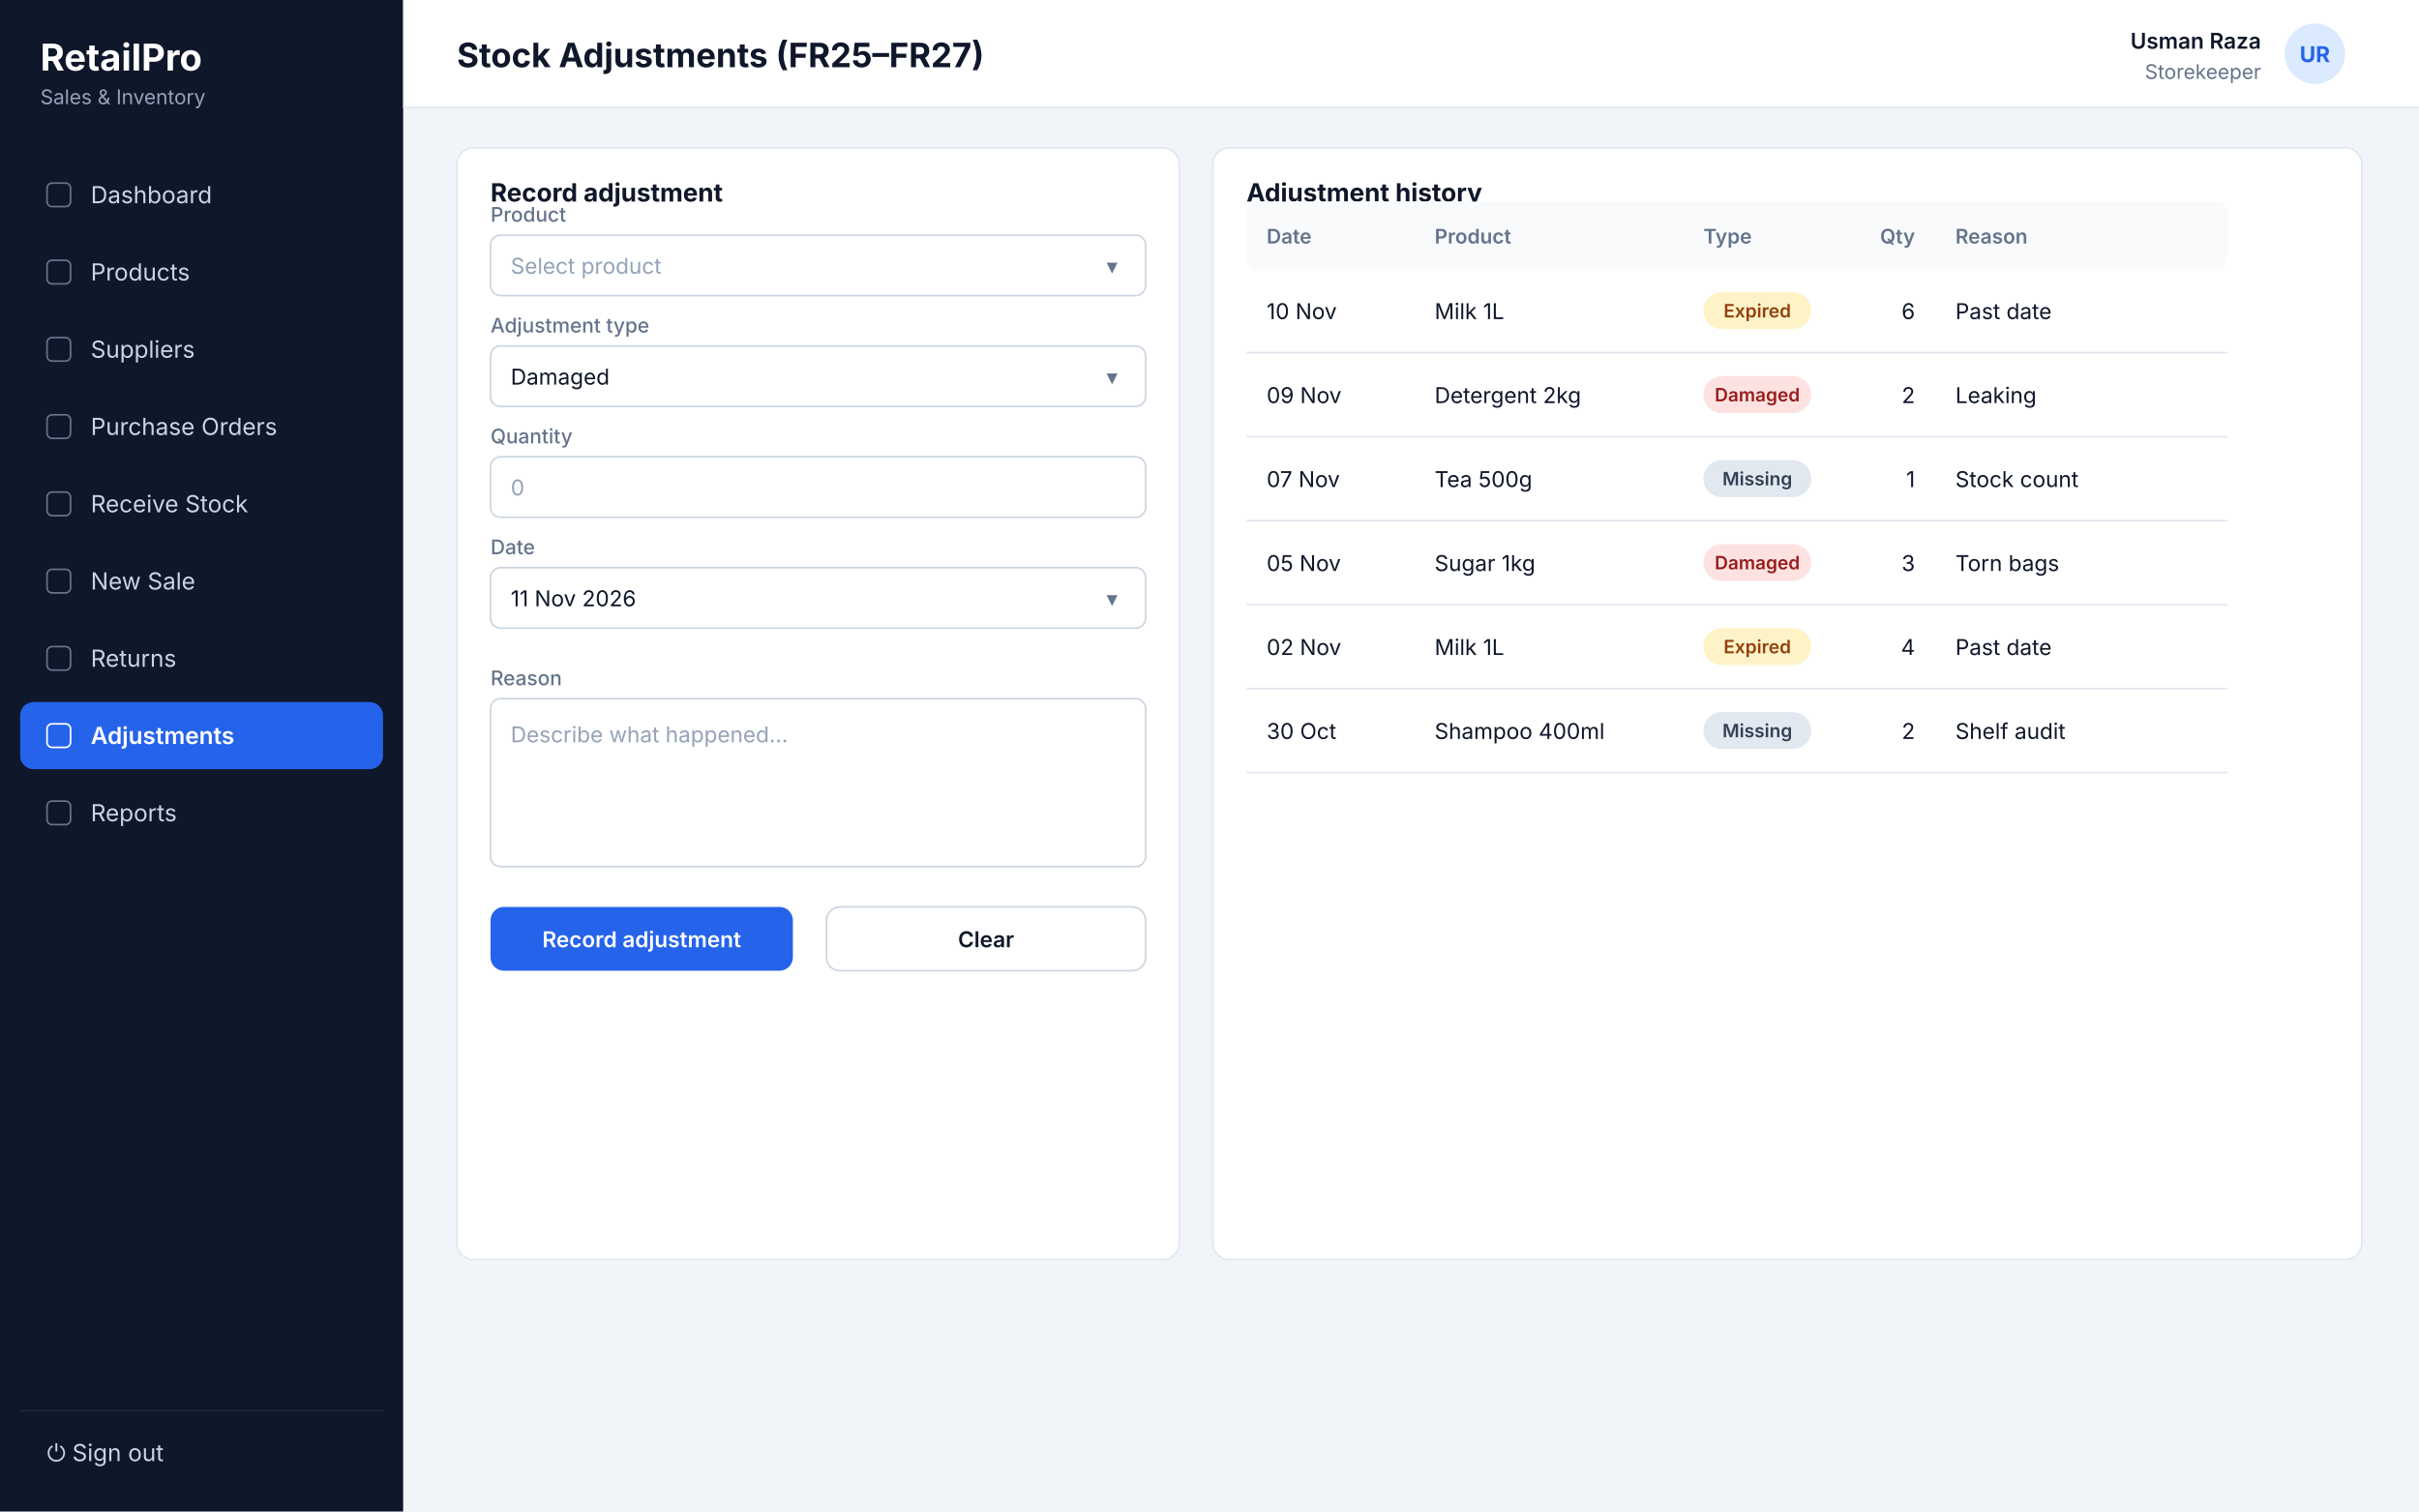
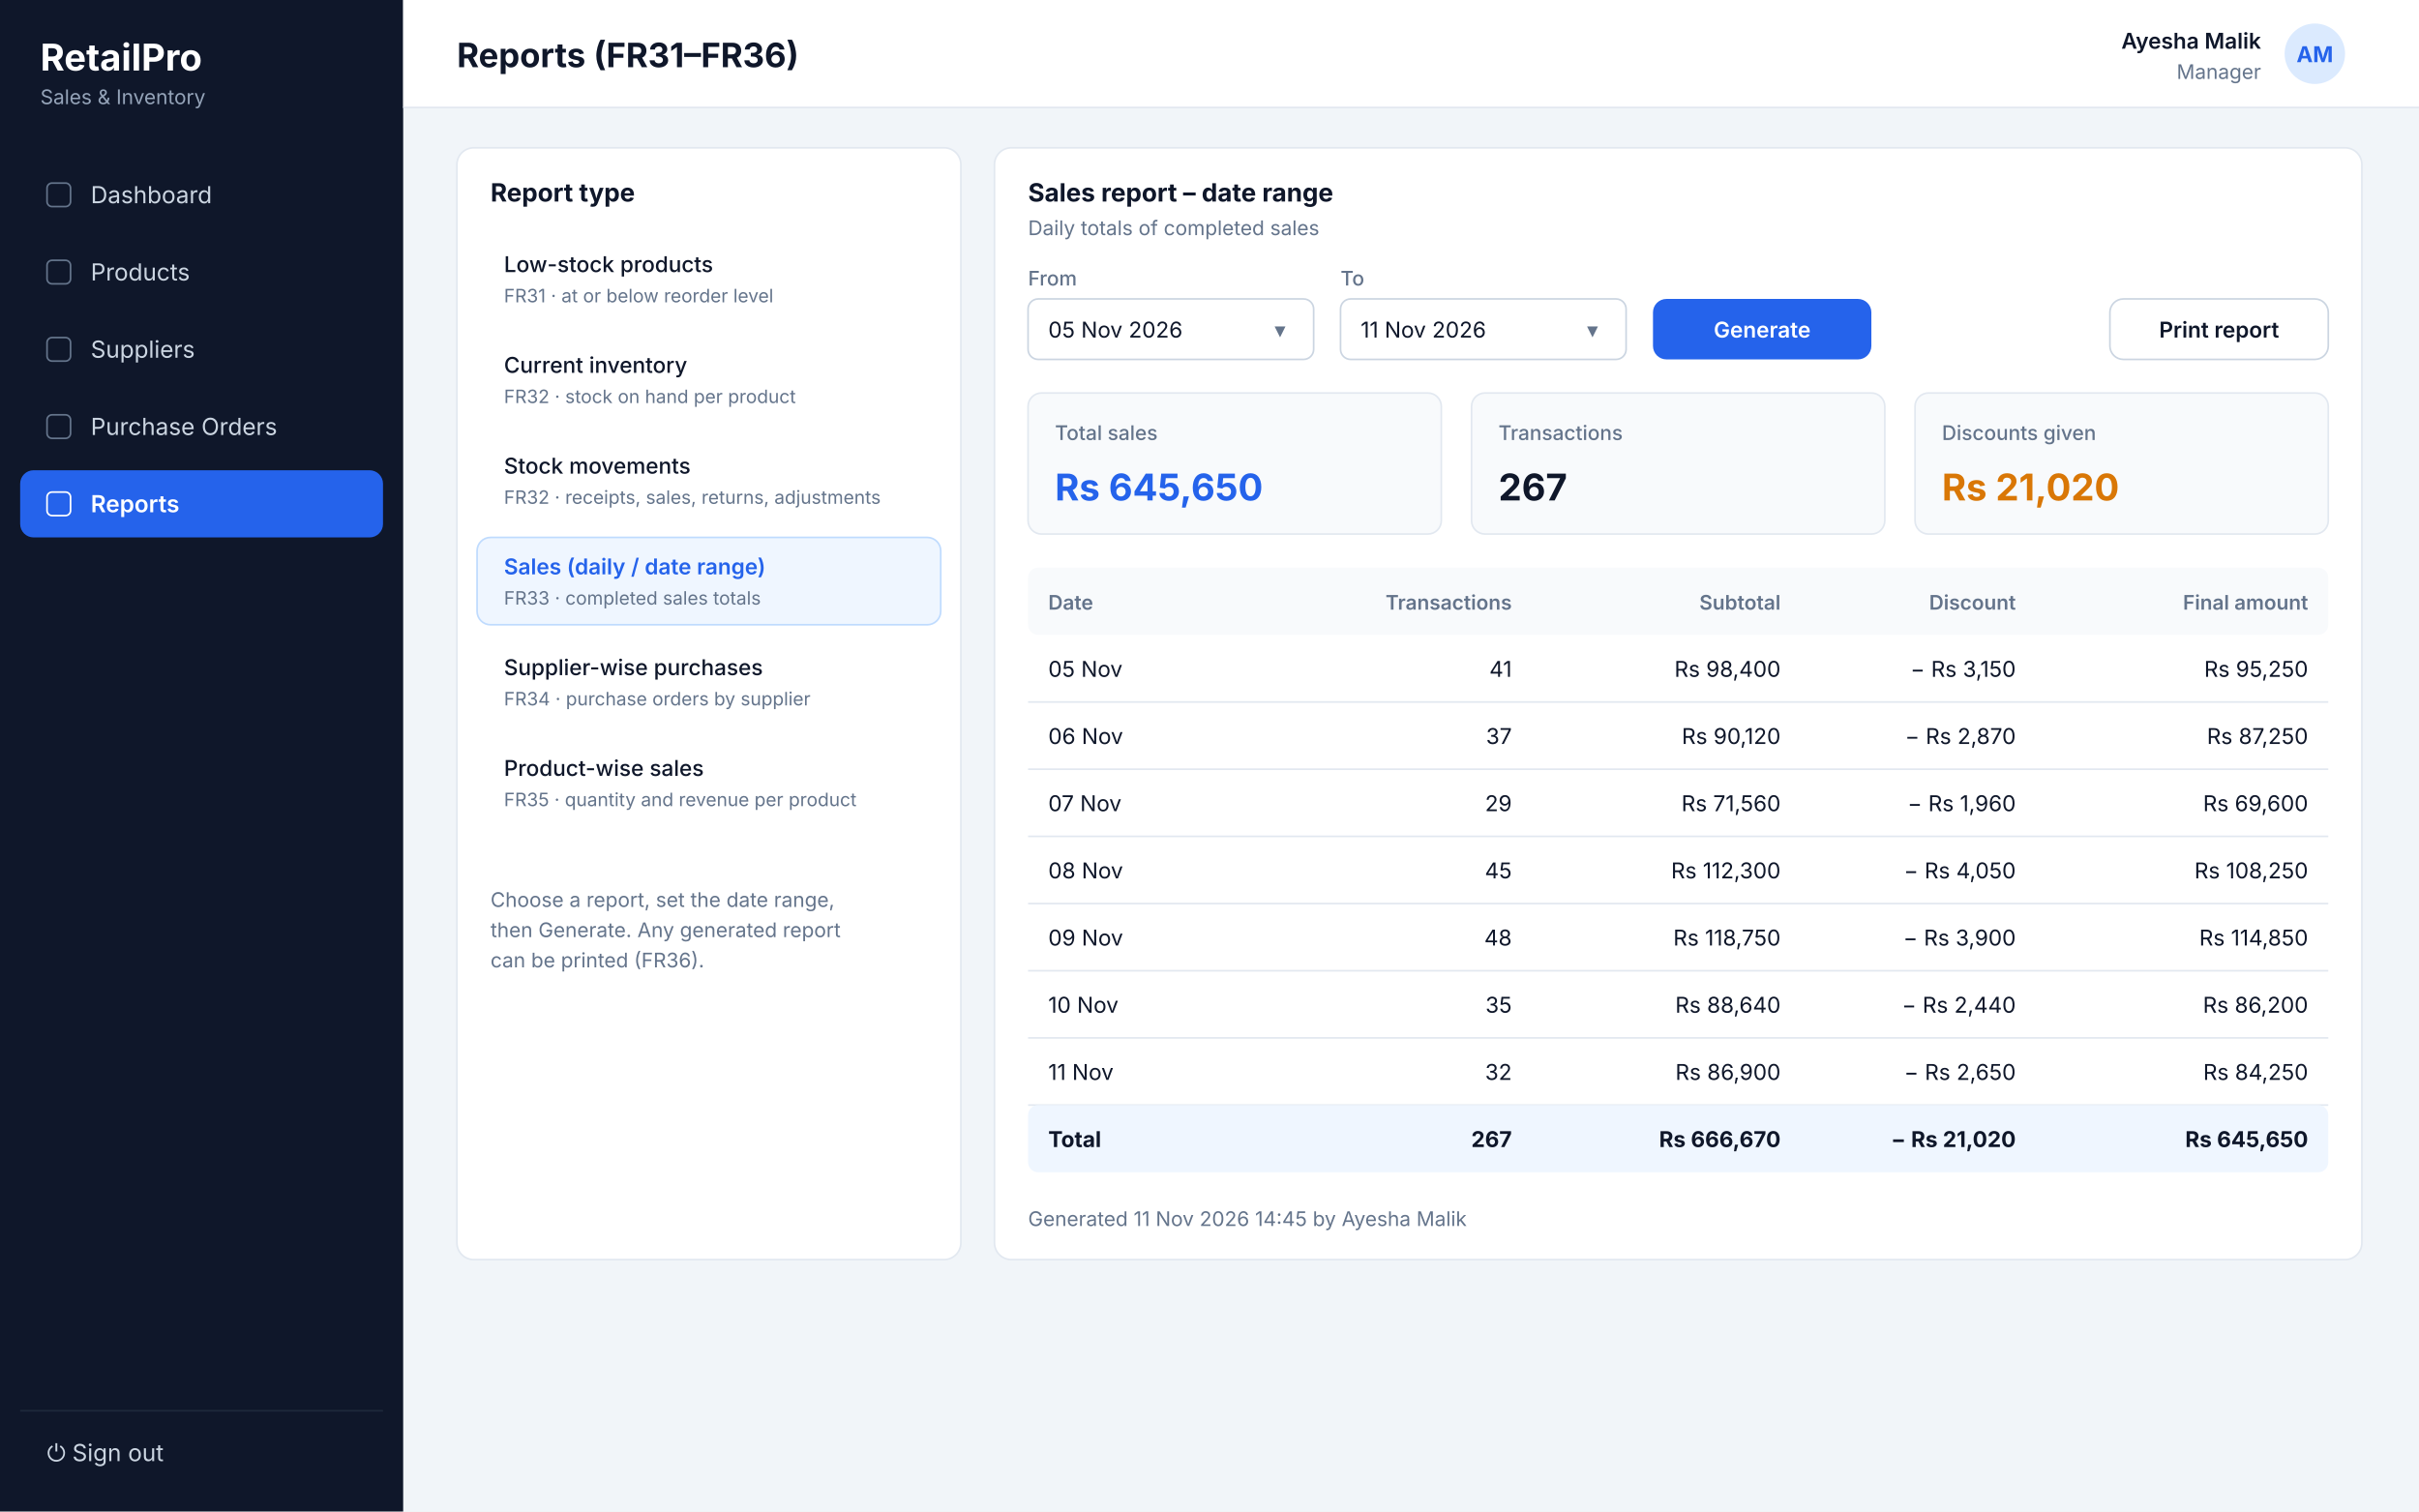
<svg xmlns="http://www.w3.org/2000/svg" width="1440" height="900" viewBox="0 0 1440 900">
  <rect x="0" y="0" width="1440" height="900" rx="0" fill="#F1F5F9" />
  <rect x="0" y="0" width="240" height="900" rx="0" fill="#0F172A" />
  <text x="24" y="42" font-family="Inter, Arial, sans-serif" font-size="22" font-weight="700" fill="#fff" text-anchor="start">RetailPro</text>
  <text x="24" y="62" font-family="Inter, Arial, sans-serif" font-size="12" font-weight="400" fill="#94A3B8" text-anchor="start">Sales &amp; Inventory</text>
  <rect x="28" y="109" width="14" height="14" rx="3" fill="none" stroke="#64748B" />
  <text x="54" y="121" font-family="Inter, Arial, sans-serif" font-size="14" font-weight="400" fill="#CBD5E1" text-anchor="start">Dashboard</text>
  <rect x="28" y="155" width="14" height="14" rx="3" fill="none" stroke="#64748B" />
  <text x="54" y="167" font-family="Inter, Arial, sans-serif" font-size="14" font-weight="400" fill="#CBD5E1" text-anchor="start">Products</text>
  <rect x="28" y="201" width="14" height="14" rx="3" fill="none" stroke="#64748B" />
  <text x="54" y="213" font-family="Inter, Arial, sans-serif" font-size="14" font-weight="400" fill="#CBD5E1" text-anchor="start">Suppliers</text>
  <rect x="28" y="247" width="14" height="14" rx="3" fill="none" stroke="#64748B" />
  <text x="54" y="259" font-family="Inter, Arial, sans-serif" font-size="14" font-weight="400" fill="#CBD5E1" text-anchor="start">Purchase Orders</text>
-   <rect x="28" y="293" width="14" height="14" rx="3" fill="none" stroke="#64748B" />
-   <text x="54" y="305" font-family="Inter, Arial, sans-serif" font-size="14" font-weight="400" fill="#CBD5E1" text-anchor="start">Receive Stock</text>
-   <rect x="28" y="339" width="14" height="14" rx="3" fill="none" stroke="#64748B" />
-   <text x="54" y="351" font-family="Inter, Arial, sans-serif" font-size="14" font-weight="400" fill="#CBD5E1" text-anchor="start">New Sale</text>
-   <rect x="28" y="385" width="14" height="14" rx="3" fill="none" stroke="#64748B" />
-   <text x="54" y="397" font-family="Inter, Arial, sans-serif" font-size="14" font-weight="400" fill="#CBD5E1" text-anchor="start">Returns</text>
-   <rect x="12" y="418" width="216" height="40" rx="8" fill="#2563EB" />
-   <rect x="28" y="431" width="14" height="14" rx="3" fill="none" stroke="#fff" />
-   <text x="54" y="443" font-family="Inter, Arial, sans-serif" font-size="14" font-weight="600" fill="#fff" text-anchor="start">Adjustments</text>
-   <rect x="28" y="477" width="14" height="14" rx="3" fill="none" stroke="#64748B" />
-   <text x="54" y="489" font-family="Inter, Arial, sans-serif" font-size="14" font-weight="400" fill="#CBD5E1" text-anchor="start">Reports</text>
+   <rect x="12" y="280" width="216" height="40" rx="8" fill="#2563EB" />
+   <rect x="28" y="293" width="14" height="14" rx="3" fill="none" stroke="#fff" />
+   <text x="54" y="305" font-family="Inter, Arial, sans-serif" font-size="14" font-weight="600" fill="#fff" text-anchor="start">Reports</text>
  <line x1="12" y1="840" x2="228" y2="840" stroke="#1E293B" />
  <text x="28" y="870" font-family="Inter, Arial, sans-serif" font-size="14" font-weight="400" fill="#CBD5E1" text-anchor="start">⏻  Sign out</text>
  <rect x="240" y="0" width="1200" height="64" rx="0" fill="#fff" />
  <line x1="240" y1="64" x2="1440" y2="64" stroke="#E2E8F0" />
-   <text x="272" y="40" font-family="Inter, Arial, sans-serif" font-size="20" font-weight="700" fill="#0F172A" text-anchor="start">Stock Adjustments (FR25–FR27)</text>
+   <text x="272" y="40" font-family="Inter, Arial, sans-serif" font-size="20" font-weight="700" fill="#0F172A" text-anchor="start">Reports (FR31–FR36)</text>
  <circle cx="1378" cy="32" r="18" fill="#DBEAFE" />
-   <text x="1378" y="37" font-family="Inter, Arial, sans-serif" font-size="13" font-weight="700" fill="#2563EB" text-anchor="middle">UR</text>
-   <text x="1346" y="29" font-family="Inter, Arial, sans-serif" font-size="13" font-weight="600" fill="#0F172A" text-anchor="end">Usman Raza</text>
-   <text x="1346" y="47" font-family="Inter, Arial, sans-serif" font-size="12" font-weight="400" fill="#64748B" text-anchor="end">Storekeeper</text>
-   <rect x="272" y="88" width="430" height="662" rx="10" fill="#fff" stroke="#E2E8F0" />
-   <text x="292" y="120" font-family="Inter, Arial, sans-serif" font-size="15" font-weight="700" fill="#0F172A" text-anchor="start">Record adjustment</text>
-   <text x="292" y="132" font-family="Inter, Arial, sans-serif" font-size="12" font-weight="500" fill="#64748B" text-anchor="start">Product</text>
-   <rect x="292" y="140" width="390" height="36" rx="6" fill="#fff" stroke="#CBD5E1" />
-   <text x="304" y="163" font-family="Inter, Arial, sans-serif" font-size="13" font-weight="400" fill="#94A3B8" text-anchor="start">Select product</text>
-   <text x="662" y="163" font-family="Inter, Arial, sans-serif" font-size="13" font-weight="400" fill="#64748B" text-anchor="middle">▾</text>
-   <text x="292" y="198" font-family="Inter, Arial, sans-serif" font-size="12" font-weight="500" fill="#64748B" text-anchor="start">Adjustment type</text>
-   <rect x="292" y="206" width="390" height="36" rx="6" fill="#fff" stroke="#CBD5E1" />
-   <text x="304" y="229" font-family="Inter, Arial, sans-serif" font-size="13" font-weight="400" fill="#0F172A" text-anchor="start">Damaged</text>
-   <text x="662" y="229" font-family="Inter, Arial, sans-serif" font-size="13" font-weight="400" fill="#64748B" text-anchor="middle">▾</text>
-   <text x="292" y="264" font-family="Inter, Arial, sans-serif" font-size="12" font-weight="500" fill="#64748B" text-anchor="start">Quantity</text>
-   <rect x="292" y="272" width="390" height="36" rx="6" fill="#fff" stroke="#CBD5E1" />
-   <text x="304" y="295" font-family="Inter, Arial, sans-serif" font-size="13" font-weight="400" fill="#94A3B8" text-anchor="start">0</text>
-   <text x="292" y="330" font-family="Inter, Arial, sans-serif" font-size="12" font-weight="500" fill="#64748B" text-anchor="start">Date</text>
-   <rect x="292" y="338" width="390" height="36" rx="6" fill="#fff" stroke="#CBD5E1" />
-   <text x="304" y="361" font-family="Inter, Arial, sans-serif" font-size="13" font-weight="400" fill="#0F172A" text-anchor="start">11 Nov 2026</text>
-   <text x="662" y="361" font-family="Inter, Arial, sans-serif" font-size="13" font-weight="400" fill="#64748B" text-anchor="middle">▾</text>
-   <text x="292" y="408" font-family="Inter, Arial, sans-serif" font-size="12" font-weight="500" fill="#64748B" text-anchor="start">Reason</text>
-   <rect x="292" y="416" width="390" height="100" rx="6" fill="#fff" stroke="#CBD5E1" />
-   <text x="304" y="442" font-family="Inter, Arial, sans-serif" font-size="13" font-weight="400" fill="#94A3B8" text-anchor="start">Describe what happened…</text>
-   <rect x="292" y="540" width="180" height="38" rx="8" fill="#2563EB" />
-   <text x="382.0" y="564" font-family="Inter, Arial, sans-serif" font-size="13" font-weight="600" fill="#fff" text-anchor="middle">Record adjustment</text>
-   <rect x="492" y="540" width="190" height="38" rx="8" fill="#fff" stroke="#CBD5E1" />
-   <text x="587.0" y="564" font-family="Inter, Arial, sans-serif" font-size="13" font-weight="600" fill="#0F172A" text-anchor="middle">Clear</text>
-   <rect x="722" y="88" width="684" height="662" rx="10" fill="#fff" stroke="#E2E8F0" />
-   <text x="742" y="120" font-family="Inter, Arial, sans-serif" font-size="15" font-weight="700" fill="#0F172A" text-anchor="start">Adjustment history</text>
-   <rect x="742" y="120" width="584" height="40" rx="6" fill="#F8FAFC" />
-   <text x="754" y="145" font-family="Inter, Arial, sans-serif" font-size="12" font-weight="600" fill="#64748B" text-anchor="start">Date</text>
-   <text x="854" y="145" font-family="Inter, Arial, sans-serif" font-size="12" font-weight="600" fill="#64748B" text-anchor="start">Product</text>
-   <text x="1014" y="145" font-family="Inter, Arial, sans-serif" font-size="12" font-weight="600" fill="#64748B" text-anchor="start">Type</text>
-   <text x="1140" y="145" font-family="Inter, Arial, sans-serif" font-size="12" font-weight="600" fill="#64748B" text-anchor="end">Qty</text>
-   <text x="1164" y="145" font-family="Inter, Arial, sans-serif" font-size="12" font-weight="600" fill="#64748B" text-anchor="start">Reason</text>
-   <line x1="742" y1="210" x2="1326" y2="210" stroke="#E2E8F0" />
-   <text x="754" y="190.0" font-family="Inter, Arial, sans-serif" font-size="13" font-weight="400" fill="#0F172A" text-anchor="start">10 Nov</text>
-   <text x="854" y="190.0" font-family="Inter, Arial, sans-serif" font-size="13" font-weight="400" fill="#0F172A" text-anchor="start">Milk 1L</text>
-   <rect x="1014" y="174.0" width="64.2" height="22" rx="11" fill="#FEF3C7" />
-   <text x="1046.1" y="189.0" font-family="Inter, Arial, sans-serif" font-size="11" font-weight="600" fill="#92400E" text-anchor="middle">Expired</text>
-   <text x="1140" y="190.0" font-family="Inter, Arial, sans-serif" font-size="13" font-weight="400" fill="#0F172A" text-anchor="end">6</text>
-   <text x="1164" y="190.0" font-family="Inter, Arial, sans-serif" font-size="13" font-weight="400" fill="#0F172A" text-anchor="start">Past date</text>
-   <line x1="742" y1="260" x2="1326" y2="260" stroke="#E2E8F0" />
-   <text x="754" y="240.0" font-family="Inter, Arial, sans-serif" font-size="13" font-weight="400" fill="#0F172A" text-anchor="start">09 Nov</text>
-   <text x="854" y="240.0" font-family="Inter, Arial, sans-serif" font-size="13" font-weight="400" fill="#0F172A" text-anchor="start">Detergent 2kg</text>
-   <rect x="1014" y="224.0" width="64.2" height="22" rx="11" fill="#FEE2E2" />
-   <text x="1046.1" y="239.0" font-family="Inter, Arial, sans-serif" font-size="11" font-weight="600" fill="#991B1B" text-anchor="middle">Damaged</text>
-   <text x="1140" y="240.0" font-family="Inter, Arial, sans-serif" font-size="13" font-weight="400" fill="#0F172A" text-anchor="end">2</text>
-   <text x="1164" y="240.0" font-family="Inter, Arial, sans-serif" font-size="13" font-weight="400" fill="#0F172A" text-anchor="start">Leaking</text>
-   <line x1="742" y1="310" x2="1326" y2="310" stroke="#E2E8F0" />
-   <text x="754" y="290.0" font-family="Inter, Arial, sans-serif" font-size="13" font-weight="400" fill="#0F172A" text-anchor="start">07 Nov</text>
-   <text x="854" y="290.0" font-family="Inter, Arial, sans-serif" font-size="13" font-weight="400" fill="#0F172A" text-anchor="start">Tea 500g</text>
-   <rect x="1014" y="274.0" width="64.2" height="22" rx="11" fill="#E2E8F0" />
-   <text x="1046.1" y="289.0" font-family="Inter, Arial, sans-serif" font-size="11" font-weight="600" fill="#334155" text-anchor="middle">Missing</text>
-   <text x="1140" y="290.0" font-family="Inter, Arial, sans-serif" font-size="13" font-weight="400" fill="#0F172A" text-anchor="end">1</text>
-   <text x="1164" y="290.0" font-family="Inter, Arial, sans-serif" font-size="13" font-weight="400" fill="#0F172A" text-anchor="start">Stock count</text>
-   <line x1="742" y1="360" x2="1326" y2="360" stroke="#E2E8F0" />
-   <text x="754" y="340.0" font-family="Inter, Arial, sans-serif" font-size="13" font-weight="400" fill="#0F172A" text-anchor="start">05 Nov</text>
-   <text x="854" y="340.0" font-family="Inter, Arial, sans-serif" font-size="13" font-weight="400" fill="#0F172A" text-anchor="start">Sugar 1kg</text>
-   <rect x="1014" y="324.0" width="64.2" height="22" rx="11" fill="#FEE2E2" />
-   <text x="1046.1" y="339.0" font-family="Inter, Arial, sans-serif" font-size="11" font-weight="600" fill="#991B1B" text-anchor="middle">Damaged</text>
-   <text x="1140" y="340.0" font-family="Inter, Arial, sans-serif" font-size="13" font-weight="400" fill="#0F172A" text-anchor="end">3</text>
-   <text x="1164" y="340.0" font-family="Inter, Arial, sans-serif" font-size="13" font-weight="400" fill="#0F172A" text-anchor="start">Torn bags</text>
-   <line x1="742" y1="410" x2="1326" y2="410" stroke="#E2E8F0" />
-   <text x="754" y="390.0" font-family="Inter, Arial, sans-serif" font-size="13" font-weight="400" fill="#0F172A" text-anchor="start">02 Nov</text>
-   <text x="854" y="390.0" font-family="Inter, Arial, sans-serif" font-size="13" font-weight="400" fill="#0F172A" text-anchor="start">Milk 1L</text>
-   <rect x="1014" y="374.0" width="64.2" height="22" rx="11" fill="#FEF3C7" />
-   <text x="1046.1" y="389.0" font-family="Inter, Arial, sans-serif" font-size="11" font-weight="600" fill="#92400E" text-anchor="middle">Expired</text>
-   <text x="1140" y="390.0" font-family="Inter, Arial, sans-serif" font-size="13" font-weight="400" fill="#0F172A" text-anchor="end">4</text>
-   <text x="1164" y="390.0" font-family="Inter, Arial, sans-serif" font-size="13" font-weight="400" fill="#0F172A" text-anchor="start">Past date</text>
-   <line x1="742" y1="460" x2="1326" y2="460" stroke="#E2E8F0" />
-   <text x="754" y="440.0" font-family="Inter, Arial, sans-serif" font-size="13" font-weight="400" fill="#0F172A" text-anchor="start">30 Oct</text>
-   <text x="854" y="440.0" font-family="Inter, Arial, sans-serif" font-size="13" font-weight="400" fill="#0F172A" text-anchor="start">Shampoo 400ml</text>
-   <rect x="1014" y="424.0" width="64.2" height="22" rx="11" fill="#E2E8F0" />
-   <text x="1046.1" y="439.0" font-family="Inter, Arial, sans-serif" font-size="11" font-weight="600" fill="#334155" text-anchor="middle">Missing</text>
-   <text x="1140" y="440.0" font-family="Inter, Arial, sans-serif" font-size="13" font-weight="400" fill="#0F172A" text-anchor="end">2</text>
-   <text x="1164" y="440.0" font-family="Inter, Arial, sans-serif" font-size="13" font-weight="400" fill="#0F172A" text-anchor="start">Shelf audit</text>
+   <text x="1378" y="37" font-family="Inter, Arial, sans-serif" font-size="13" font-weight="700" fill="#2563EB" text-anchor="middle">AM</text>
+   <text x="1346" y="29" font-family="Inter, Arial, sans-serif" font-size="13" font-weight="600" fill="#0F172A" text-anchor="end">Ayesha Malik</text>
+   <text x="1346" y="47" font-family="Inter, Arial, sans-serif" font-size="12" font-weight="400" fill="#64748B" text-anchor="end">Manager</text>
+   <rect x="272" y="88" width="300" height="662" rx="10" fill="#fff" stroke="#E2E8F0" />
+   <text x="292" y="120" font-family="Inter, Arial, sans-serif" font-size="15" font-weight="700" fill="#0F172A" text-anchor="start">Report type</text>
+   <text x="300" y="162" font-family="Inter, Arial, sans-serif" font-size="13" font-weight="500" fill="#0F172A" text-anchor="start">Low-stock products</text>
+   <text x="300" y="180" font-family="Inter, Arial, sans-serif" font-size="11" font-weight="400" fill="#64748B" text-anchor="start">FR31 · at or below reorder level</text>
+   <text x="300" y="222" font-family="Inter, Arial, sans-serif" font-size="13" font-weight="500" fill="#0F172A" text-anchor="start">Current inventory</text>
+   <text x="300" y="240" font-family="Inter, Arial, sans-serif" font-size="11" font-weight="400" fill="#64748B" text-anchor="start">FR32 · stock on hand per product</text>
+   <text x="300" y="282" font-family="Inter, Arial, sans-serif" font-size="13" font-weight="500" fill="#0F172A" text-anchor="start">Stock movements</text>
+   <text x="300" y="300" font-family="Inter, Arial, sans-serif" font-size="11" font-weight="400" fill="#64748B" text-anchor="start">FR32 · receipts, sales, returns, adjustments</text>
+   <rect x="284" y="320" width="276" height="52" rx="8" fill="#EFF6FF" stroke="#BFDBFE" />
+   <text x="300" y="342" font-family="Inter, Arial, sans-serif" font-size="13" font-weight="600" fill="#2563EB" text-anchor="start">Sales (daily / date range)</text>
+   <text x="300" y="360" font-family="Inter, Arial, sans-serif" font-size="11" font-weight="400" fill="#64748B" text-anchor="start">FR33 · completed sales totals</text>
+   <text x="300" y="402" font-family="Inter, Arial, sans-serif" font-size="13" font-weight="500" fill="#0F172A" text-anchor="start">Supplier-wise purchases</text>
+   <text x="300" y="420" font-family="Inter, Arial, sans-serif" font-size="11" font-weight="400" fill="#64748B" text-anchor="start">FR34 · purchase orders by supplier</text>
+   <text x="300" y="462" font-family="Inter, Arial, sans-serif" font-size="13" font-weight="500" fill="#0F172A" text-anchor="start">Product-wise sales</text>
+   <text x="300" y="480" font-family="Inter, Arial, sans-serif" font-size="11" font-weight="400" fill="#64748B" text-anchor="start">FR35 · quantity and revenue per product</text>
+   <text x="292" y="540" font-family="Inter, Arial, sans-serif" font-size="12" font-weight="400" fill="#64748B" text-anchor="start">Choose a report, set the date range,</text>
+   <text x="292" y="558" font-family="Inter, Arial, sans-serif" font-size="12" font-weight="400" fill="#64748B" text-anchor="start">then Generate. Any generated report</text>
+   <text x="292" y="576" font-family="Inter, Arial, sans-serif" font-size="12" font-weight="400" fill="#64748B" text-anchor="start">can be printed (FR36).</text>
+   <rect x="592" y="88" width="814" height="662" rx="10" fill="#fff" stroke="#E2E8F0" />
+   <text x="612" y="120" font-family="Inter, Arial, sans-serif" font-size="15" font-weight="700" fill="#0F172A" text-anchor="start">Sales report – date range</text>
+   <text x="612" y="140" font-family="Inter, Arial, sans-serif" font-size="12" font-weight="400" fill="#64748B" text-anchor="start">Daily totals of completed sales</text>
+   <text x="612" y="170" font-family="Inter, Arial, sans-serif" font-size="12" font-weight="500" fill="#64748B" text-anchor="start">From</text>
+   <rect x="612" y="178" width="170" height="36" rx="6" fill="#fff" stroke="#CBD5E1" />
+   <text x="624" y="201" font-family="Inter, Arial, sans-serif" font-size="13" font-weight="400" fill="#0F172A" text-anchor="start">05 Nov 2026</text>
+   <text x="762" y="201" font-family="Inter, Arial, sans-serif" font-size="13" font-weight="400" fill="#64748B" text-anchor="middle">▾</text>
+   <text x="798" y="170" font-family="Inter, Arial, sans-serif" font-size="12" font-weight="500" fill="#64748B" text-anchor="start">To</text>
+   <rect x="798" y="178" width="170" height="36" rx="6" fill="#fff" stroke="#CBD5E1" />
+   <text x="810" y="201" font-family="Inter, Arial, sans-serif" font-size="13" font-weight="400" fill="#0F172A" text-anchor="start">11 Nov 2026</text>
+   <text x="948" y="201" font-family="Inter, Arial, sans-serif" font-size="13" font-weight="400" fill="#64748B" text-anchor="middle">▾</text>
+   <rect x="984" y="178" width="130" height="36" rx="8" fill="#2563EB" />
+   <text x="1049" y="201" font-family="Inter, Arial, sans-serif" font-size="13" font-weight="600" fill="#fff" text-anchor="middle">Generate</text>
+   <rect x="1256" y="178" width="130" height="36" rx="8" fill="#fff" stroke="#CBD5E1" />
+   <text x="1321" y="201" font-family="Inter, Arial, sans-serif" font-size="13" font-weight="600" fill="#0F172A" text-anchor="middle">Print report</text>
+   <rect x="612" y="234" width="246" height="84" rx="8" fill="#F8FAFC" stroke="#E2E8F0" />
+   <text x="628" y="262" font-family="Inter, Arial, sans-serif" font-size="12" font-weight="500" fill="#64748B" text-anchor="start">Total sales</text>
+   <text x="628" y="298" font-family="Inter, Arial, sans-serif" font-size="22" font-weight="700" fill="#2563EB" text-anchor="start">Rs 645,650</text>
+   <rect x="876" y="234" width="246" height="84" rx="8" fill="#F8FAFC" stroke="#E2E8F0" />
+   <text x="892" y="262" font-family="Inter, Arial, sans-serif" font-size="12" font-weight="500" fill="#64748B" text-anchor="start">Transactions</text>
+   <text x="892" y="298" font-family="Inter, Arial, sans-serif" font-size="22" font-weight="700" fill="#0F172A" text-anchor="start">267</text>
+   <rect x="1140" y="234" width="246" height="84" rx="8" fill="#F8FAFC" stroke="#E2E8F0" />
+   <text x="1156" y="262" font-family="Inter, Arial, sans-serif" font-size="12" font-weight="500" fill="#64748B" text-anchor="start">Discounts given</text>
+   <text x="1156" y="298" font-family="Inter, Arial, sans-serif" font-size="22" font-weight="700" fill="#D97706" text-anchor="start">Rs 21,020</text>
+   <rect x="612" y="338" width="774" height="40" rx="6" fill="#F8FAFC" />
+   <text x="624" y="363" font-family="Inter, Arial, sans-serif" font-size="12" font-weight="600" fill="#64748B" text-anchor="start">Date</text>
+   <text x="900" y="363" font-family="Inter, Arial, sans-serif" font-size="12" font-weight="600" fill="#64748B" text-anchor="end">Transactions</text>
+   <text x="1060" y="363" font-family="Inter, Arial, sans-serif" font-size="12" font-weight="600" fill="#64748B" text-anchor="end">Subtotal</text>
+   <text x="1200" y="363" font-family="Inter, Arial, sans-serif" font-size="12" font-weight="600" fill="#64748B" text-anchor="end">Discount</text>
+   <text x="1374" y="363" font-family="Inter, Arial, sans-serif" font-size="12" font-weight="600" fill="#64748B" text-anchor="end">Final amount</text>
+   <text x="624" y="403" font-family="Inter, Arial, sans-serif" font-size="13" font-weight="400" fill="#0F172A" text-anchor="start">05 Nov</text>
+   <text x="900" y="403" font-family="Inter, Arial, sans-serif" font-size="13" font-weight="400" fill="#0F172A" text-anchor="end">41</text>
+   <text x="1060" y="403" font-family="Inter, Arial, sans-serif" font-size="13" font-weight="400" fill="#0F172A" text-anchor="end">Rs 98,400</text>
+   <text x="1200" y="403" font-family="Inter, Arial, sans-serif" font-size="13" font-weight="400" fill="#0F172A" text-anchor="end">− Rs 3,150</text>
+   <text x="1374" y="403" font-family="Inter, Arial, sans-serif" font-size="13" font-weight="400" fill="#0F172A" text-anchor="end">Rs 95,250</text>
+   <line x1="612" y1="418" x2="1386" y2="418" stroke="#E2E8F0" />
+   <text x="624" y="443" font-family="Inter, Arial, sans-serif" font-size="13" font-weight="400" fill="#0F172A" text-anchor="start">06 Nov</text>
+   <text x="900" y="443" font-family="Inter, Arial, sans-serif" font-size="13" font-weight="400" fill="#0F172A" text-anchor="end">37</text>
+   <text x="1060" y="443" font-family="Inter, Arial, sans-serif" font-size="13" font-weight="400" fill="#0F172A" text-anchor="end">Rs 90,120</text>
+   <text x="1200" y="443" font-family="Inter, Arial, sans-serif" font-size="13" font-weight="400" fill="#0F172A" text-anchor="end">− Rs 2,870</text>
+   <text x="1374" y="443" font-family="Inter, Arial, sans-serif" font-size="13" font-weight="400" fill="#0F172A" text-anchor="end">Rs 87,250</text>
+   <line x1="612" y1="458" x2="1386" y2="458" stroke="#E2E8F0" />
+   <text x="624" y="483" font-family="Inter, Arial, sans-serif" font-size="13" font-weight="400" fill="#0F172A" text-anchor="start">07 Nov</text>
+   <text x="900" y="483" font-family="Inter, Arial, sans-serif" font-size="13" font-weight="400" fill="#0F172A" text-anchor="end">29</text>
+   <text x="1060" y="483" font-family="Inter, Arial, sans-serif" font-size="13" font-weight="400" fill="#0F172A" text-anchor="end">Rs 71,560</text>
+   <text x="1200" y="483" font-family="Inter, Arial, sans-serif" font-size="13" font-weight="400" fill="#0F172A" text-anchor="end">− Rs 1,960</text>
+   <text x="1374" y="483" font-family="Inter, Arial, sans-serif" font-size="13" font-weight="400" fill="#0F172A" text-anchor="end">Rs 69,600</text>
+   <line x1="612" y1="498" x2="1386" y2="498" stroke="#E2E8F0" />
+   <text x="624" y="523" font-family="Inter, Arial, sans-serif" font-size="13" font-weight="400" fill="#0F172A" text-anchor="start">08 Nov</text>
+   <text x="900" y="523" font-family="Inter, Arial, sans-serif" font-size="13" font-weight="400" fill="#0F172A" text-anchor="end">45</text>
+   <text x="1060" y="523" font-family="Inter, Arial, sans-serif" font-size="13" font-weight="400" fill="#0F172A" text-anchor="end">Rs 112,300</text>
+   <text x="1200" y="523" font-family="Inter, Arial, sans-serif" font-size="13" font-weight="400" fill="#0F172A" text-anchor="end">− Rs 4,050</text>
+   <text x="1374" y="523" font-family="Inter, Arial, sans-serif" font-size="13" font-weight="400" fill="#0F172A" text-anchor="end">Rs 108,250</text>
+   <line x1="612" y1="538" x2="1386" y2="538" stroke="#E2E8F0" />
+   <text x="624" y="563" font-family="Inter, Arial, sans-serif" font-size="13" font-weight="400" fill="#0F172A" text-anchor="start">09 Nov</text>
+   <text x="900" y="563" font-family="Inter, Arial, sans-serif" font-size="13" font-weight="400" fill="#0F172A" text-anchor="end">48</text>
+   <text x="1060" y="563" font-family="Inter, Arial, sans-serif" font-size="13" font-weight="400" fill="#0F172A" text-anchor="end">Rs 118,750</text>
+   <text x="1200" y="563" font-family="Inter, Arial, sans-serif" font-size="13" font-weight="400" fill="#0F172A" text-anchor="end">− Rs 3,900</text>
+   <text x="1374" y="563" font-family="Inter, Arial, sans-serif" font-size="13" font-weight="400" fill="#0F172A" text-anchor="end">Rs 114,850</text>
+   <line x1="612" y1="578" x2="1386" y2="578" stroke="#E2E8F0" />
+   <text x="624" y="603" font-family="Inter, Arial, sans-serif" font-size="13" font-weight="400" fill="#0F172A" text-anchor="start">10 Nov</text>
+   <text x="900" y="603" font-family="Inter, Arial, sans-serif" font-size="13" font-weight="400" fill="#0F172A" text-anchor="end">35</text>
+   <text x="1060" y="603" font-family="Inter, Arial, sans-serif" font-size="13" font-weight="400" fill="#0F172A" text-anchor="end">Rs 88,640</text>
+   <text x="1200" y="603" font-family="Inter, Arial, sans-serif" font-size="13" font-weight="400" fill="#0F172A" text-anchor="end">− Rs 2,440</text>
+   <text x="1374" y="603" font-family="Inter, Arial, sans-serif" font-size="13" font-weight="400" fill="#0F172A" text-anchor="end">Rs 86,200</text>
+   <line x1="612" y1="618" x2="1386" y2="618" stroke="#E2E8F0" />
+   <text x="624" y="643" font-family="Inter, Arial, sans-serif" font-size="13" font-weight="400" fill="#0F172A" text-anchor="start">11 Nov</text>
+   <text x="900" y="643" font-family="Inter, Arial, sans-serif" font-size="13" font-weight="400" fill="#0F172A" text-anchor="end">32</text>
+   <text x="1060" y="643" font-family="Inter, Arial, sans-serif" font-size="13" font-weight="400" fill="#0F172A" text-anchor="end">Rs 86,900</text>
+   <text x="1200" y="643" font-family="Inter, Arial, sans-serif" font-size="13" font-weight="400" fill="#0F172A" text-anchor="end">− Rs 2,650</text>
+   <text x="1374" y="643" font-family="Inter, Arial, sans-serif" font-size="13" font-weight="400" fill="#0F172A" text-anchor="end">Rs 84,250</text>
+   <line x1="612" y1="658" x2="1386" y2="658" stroke="#E2E8F0" />
+   <rect x="612" y="658" width="774" height="40" rx="6" fill="#EFF6FF" />
+   <text x="624" y="683" font-family="Inter, Arial, sans-serif" font-size="13" font-weight="700" fill="#0F172A" text-anchor="start">Total</text>
+   <text x="900" y="683" font-family="Inter, Arial, sans-serif" font-size="13" font-weight="700" fill="#0F172A" text-anchor="end">267</text>
+   <text x="1060" y="683" font-family="Inter, Arial, sans-serif" font-size="13" font-weight="700" fill="#0F172A" text-anchor="end">Rs 666,670</text>
+   <text x="1200" y="683" font-family="Inter, Arial, sans-serif" font-size="13" font-weight="700" fill="#0F172A" text-anchor="end">− Rs 21,020</text>
+   <text x="1374" y="683" font-family="Inter, Arial, sans-serif" font-size="13" font-weight="700" fill="#0F172A" text-anchor="end">Rs 645,650</text>
+   <text x="612" y="730" font-family="Inter, Arial, sans-serif" font-size="12" font-weight="400" fill="#64748B" text-anchor="start">Generated 11 Nov 2026 14:45 by Ayesha Malik</text>
</svg>
